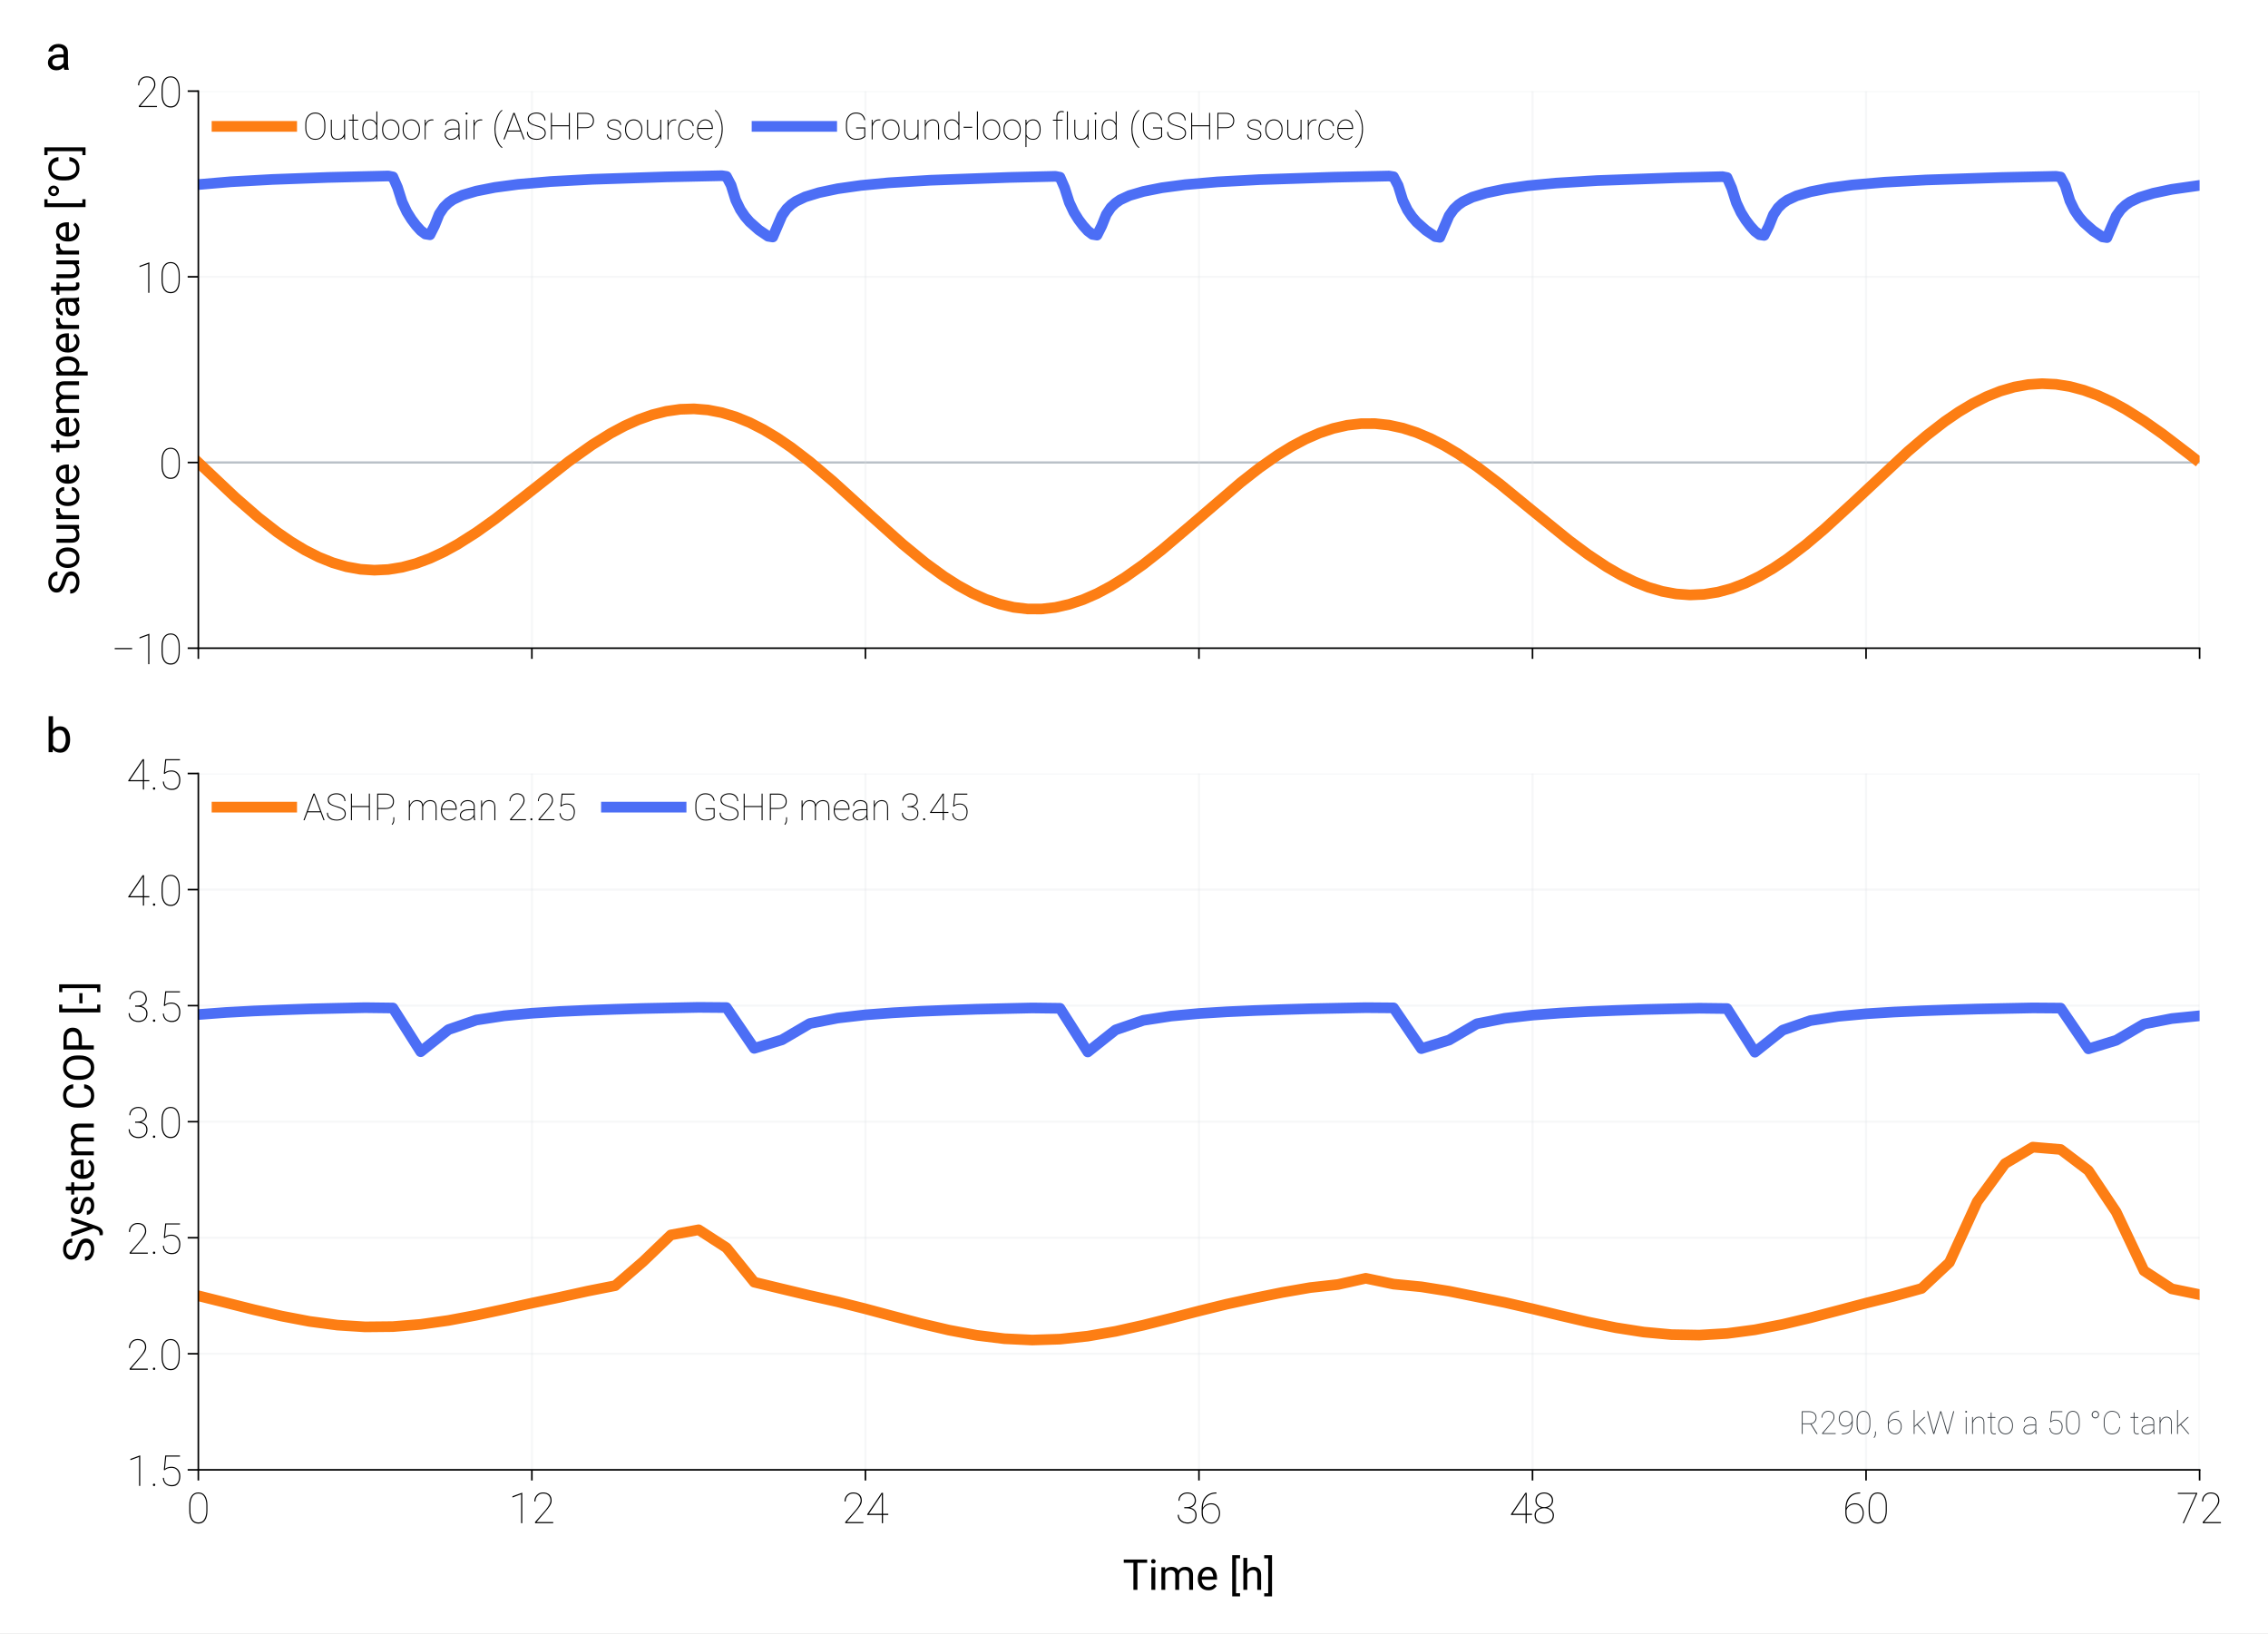
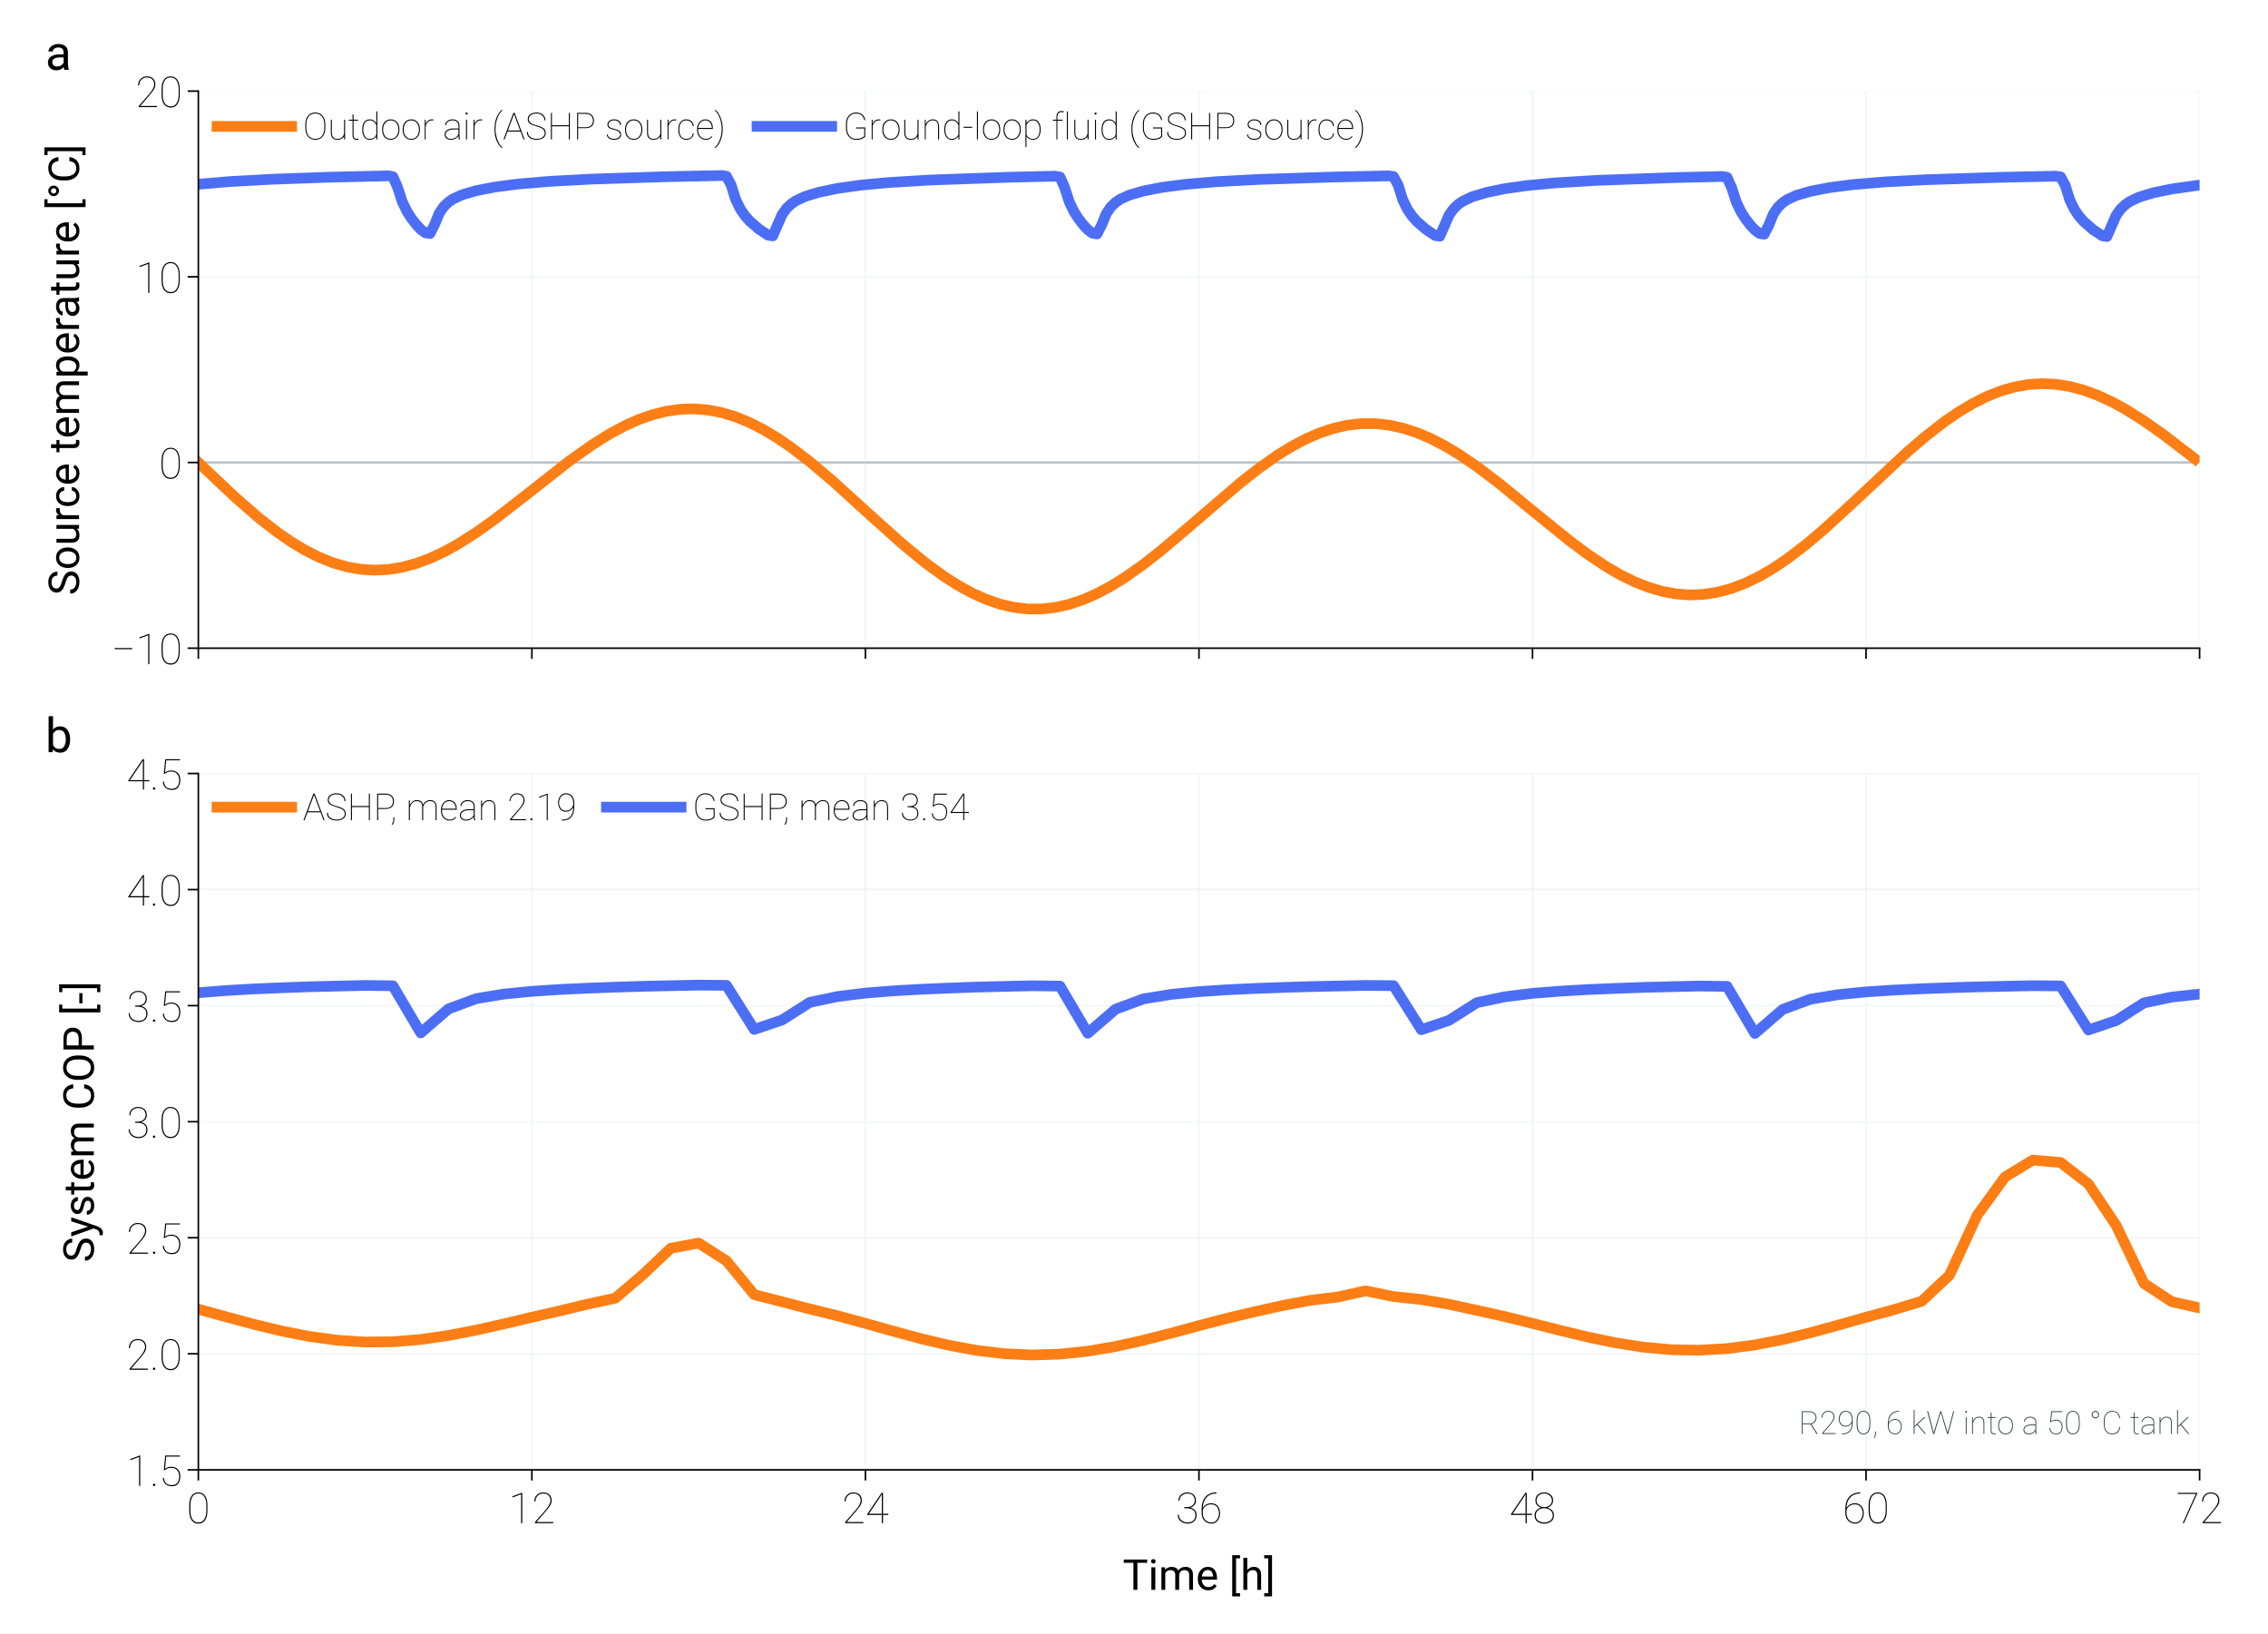
<svg xmlns="http://www.w3.org/2000/svg" xmlns:xlink="http://www.w3.org/1999/xlink" width="425.197pt" height="306.142pt" viewBox="0 0 425.197 306.142" version="1.1">
  <defs>
    <style type="text/css">*{stroke-linejoin: round; stroke-linecap: butt}</style>
  </defs>
  <g id="figure_1">
    <g id="patch_1">
      <path d="M 0 306.142  L 425.197 306.142  L 425.197 0  L 0 0  z " style="fill: #ffffff" />
    </g>
    <g id="axes_1">
      <g id="patch_2">
        <path d="M 37.184 121.51  L 412.373 121.51  L 412.373 17.083  L 37.184 17.083  z " style="fill: #ffffff" />
      </g>
      <g id="line2d_1">
        <path d="M 37.184 86.701  L 412.373 86.701  " clip-path="url(#pf2fb2262dd)" style="fill: none; stroke: #adb5bd; stroke-width: 0.4; stroke-linecap: square" />
      </g>
      <g id="matplotlib.axis_1">
        <g id="xtick_1">
          <g id="line2d_2">
            <path d="M 37.184 121.51  L 37.184 17.083  " clip-path="url(#pf2fb2262dd)" style="fill: none; stroke: #dee2e6; stroke-opacity: 0.25; stroke-width: 0.4; stroke-linecap: square" />
          </g>
          <g id="line2d_3">
            <defs>
              <path id="m6365833f4e" d="M 0 0  L 0 2  " style="stroke: #000000; stroke-width: 0.3" />
            </defs>
            <g>
              <use xlink:href="#m6365833f4e" x="37.184" y="121.51" style="stroke: #000000; stroke-width: 0.3" />
            </g>
          </g>
        </g>
        <g id="xtick_2">
          <g id="line2d_4">
            <path d="M 99.715 121.51  L 99.715 17.083  " clip-path="url(#pf2fb2262dd)" style="fill: none; stroke: #dee2e6; stroke-opacity: 0.25; stroke-width: 0.4; stroke-linecap: square" />
          </g>
          <g id="line2d_5">
            <g>
              <use xlink:href="#m6365833f4e" x="99.715" y="121.51" style="stroke: #000000; stroke-width: 0.3" />
            </g>
          </g>
        </g>
        <g id="xtick_3">
          <g id="line2d_6">
            <path d="M 162.247 121.51  L 162.247 17.083  " clip-path="url(#pf2fb2262dd)" style="fill: none; stroke: #dee2e6; stroke-opacity: 0.25; stroke-width: 0.4; stroke-linecap: square" />
          </g>
          <g id="line2d_7">
            <g>
              <use xlink:href="#m6365833f4e" x="162.247" y="121.51" style="stroke: #000000; stroke-width: 0.3" />
            </g>
          </g>
        </g>
        <g id="xtick_4">
          <g id="line2d_8">
            <path d="M 224.778 121.51  L 224.778 17.083  " clip-path="url(#pf2fb2262dd)" style="fill: none; stroke: #dee2e6; stroke-opacity: 0.25; stroke-width: 0.4; stroke-linecap: square" />
          </g>
          <g id="line2d_9">
            <g>
              <use xlink:href="#m6365833f4e" x="224.778" y="121.51" style="stroke: #000000; stroke-width: 0.3" />
            </g>
          </g>
        </g>
        <g id="xtick_5">
          <g id="line2d_10">
            <path d="M 287.31 121.51  L 287.31 17.083  " clip-path="url(#pf2fb2262dd)" style="fill: none; stroke: #dee2e6; stroke-opacity: 0.25; stroke-width: 0.4; stroke-linecap: square" />
          </g>
          <g id="line2d_11">
            <g>
              <use xlink:href="#m6365833f4e" x="287.31" y="121.51" style="stroke: #000000; stroke-width: 0.3" />
            </g>
          </g>
        </g>
        <g id="xtick_6">
          <g id="line2d_12">
            <path d="M 349.841 121.51  L 349.841 17.083  " clip-path="url(#pf2fb2262dd)" style="fill: none; stroke: #dee2e6; stroke-opacity: 0.25; stroke-width: 0.4; stroke-linecap: square" />
          </g>
          <g id="line2d_13">
            <g>
              <use xlink:href="#m6365833f4e" x="349.841" y="121.51" style="stroke: #000000; stroke-width: 0.3" />
            </g>
          </g>
        </g>
        <g id="xtick_7">
          <g id="line2d_14">
            <path d="M 412.373 121.51  L 412.373 17.083  " clip-path="url(#pf2fb2262dd)" style="fill: none; stroke: #dee2e6; stroke-opacity: 0.25; stroke-width: 0.4; stroke-linecap: square" />
          </g>
          <g id="line2d_15">
            <g>
              <use xlink:href="#m6365833f4e" x="412.373" y="121.51" style="stroke: #000000; stroke-width: 0.3" />
            </g>
          </g>
        </g>
      </g>
      <g id="matplotlib.axis_2">
        <g id="ytick_1">
          <g id="line2d_16">
            <path d="M 37.184 121.51  L 412.373 121.51  " clip-path="url(#pf2fb2262dd)" style="fill: none; stroke: #dee2e6; stroke-opacity: 0.25; stroke-width: 0.4; stroke-linecap: square" />
          </g>
          <g id="line2d_17">
            <defs>
              <path id="macb83165bb" d="M 0 0  L -2 0  " style="stroke: #000000; stroke-width: 0.3" />
            </defs>
            <g>
              <use xlink:href="#macb83165bb" x="37.184" y="121.51" style="stroke: #000000; stroke-width: 0.3" />
            </g>
          </g>
          <g id="text_1">
            <text style="font-weight: 200; font-size: 8px; font-family: 'Roboto', 'Inter', 'Paperlogy', 'Noto Sans CJK KR', 'Pretendard', 'Noto Sans Math', 'Noto Sans Symbols', 'Noto Sans Symbols 2', sans-serif; text-anchor: end" x="34.184" y="124.51" transform="rotate(-0 34.18394 124.5095)">−10</text>
          </g>
        </g>
        <g id="ytick_2">
          <g id="line2d_18">
            <path d="M 37.184 86.701  L 412.373 86.701  " clip-path="url(#pf2fb2262dd)" style="fill: none; stroke: #dee2e6; stroke-opacity: 0.25; stroke-width: 0.4; stroke-linecap: square" />
          </g>
          <g id="line2d_19">
            <g>
              <use xlink:href="#macb83165bb" x="37.184" y="86.701" style="stroke: #000000; stroke-width: 0.3" />
            </g>
          </g>
          <g id="text_2">
            <text style="font-weight: 200; font-size: 8px; font-family: 'Roboto', 'Inter', 'Paperlogy', 'Noto Sans CJK KR', 'Pretendard', 'Noto Sans Math', 'Noto Sans Symbols', 'Noto Sans Symbols 2', sans-serif; text-anchor: end" x="34.184" y="89.701" transform="rotate(-0 34.18394 89.70063)">0</text>
          </g>
        </g>
        <g id="ytick_3">
          <g id="line2d_20">
            <path d="M 37.184 51.892  L 412.373 51.892  " clip-path="url(#pf2fb2262dd)" style="fill: none; stroke: #dee2e6; stroke-opacity: 0.25; stroke-width: 0.4; stroke-linecap: square" />
          </g>
          <g id="line2d_21">
            <g>
              <use xlink:href="#macb83165bb" x="37.184" y="51.892" style="stroke: #000000; stroke-width: 0.3" />
            </g>
          </g>
          <g id="text_3">
            <text style="font-weight: 200; font-size: 8px; font-family: 'Roboto', 'Inter', 'Paperlogy', 'Noto Sans CJK KR', 'Pretendard', 'Noto Sans Math', 'Noto Sans Symbols', 'Noto Sans Symbols 2', sans-serif; text-anchor: end" x="34.184" y="54.892" transform="rotate(-0 34.18394 54.89173)">10</text>
          </g>
        </g>
        <g id="ytick_4">
          <g id="line2d_22">
            <path d="M 37.184 17.083  L 412.373 17.083  " clip-path="url(#pf2fb2262dd)" style="fill: none; stroke: #dee2e6; stroke-opacity: 0.25; stroke-width: 0.4; stroke-linecap: square" />
          </g>
          <g id="line2d_23">
            <g>
              <use xlink:href="#macb83165bb" x="37.184" y="17.083" style="stroke: #000000; stroke-width: 0.3" />
            </g>
          </g>
          <g id="text_4">
            <text style="font-weight: 200; font-size: 8px; font-family: 'Roboto', 'Inter', 'Paperlogy', 'Noto Sans CJK KR', 'Pretendard', 'Noto Sans Math', 'Noto Sans Symbols', 'Noto Sans Symbols 2', sans-serif; text-anchor: end" x="34.184" y="20.083" transform="rotate(-0 34.18394 20.08283)">20</text>
          </g>
        </g>
        <g id="text_5">
          <text style="font-size: 8px; font-family: 'Roboto', 'Inter', 'Paperlogy', 'Noto Sans CJK KR', 'Pretendard', 'Noto Sans Math', 'Noto Sans Symbols', 'Noto Sans Symbols 2', sans-serif; text-anchor: middle" x="14.816" y="69.296" transform="rotate(-90 14.81644 69.29618)">Source temperature [°C]</text>
        </g>
      </g>
      <g id="line2d_24">
        <path d="M 37.184 86.701  L 44.132 93.26  L 48.474 97.038  L 51.948 99.747  L 54.554 101.547  L 57.159 103.118  L 59.765 104.437  L 62.37 105.486  L 64.976 106.249  L 67.581 106.718  L 70.187 106.888  L 72.792 106.76  L 75.398 106.34  L 78.003 105.639  L 80.609 104.671  L 83.214 103.459  L 85.82 102.024  L 89.294 99.816  L 92.767 97.34  L 97.978 93.307  L 106.663 86.486  L 111.006 83.401  L 114.48 81.239  L 117.085 79.845  L 119.691 78.676  L 122.296 77.755  L 124.902 77.101  L 127.507 76.727  L 130.113 76.643  L 132.718 76.853  L 135.324 77.356  L 137.929 78.147  L 140.535 79.213  L 143.14 80.54  L 145.746 82.107  L 148.351 83.89  L 151.825 86.553  L 156.167 90.233  L 163.115 96.541  L 169.195 101.985  L 173.537 105.548  L 177.011 108.077  L 179.617 109.738  L 182.222 111.166  L 184.828 112.338  L 187.433 113.236  L 190.039 113.845  L 192.644 114.155  L 195.25 114.164  L 197.855 113.871  L 200.461 113.282  L 203.066 112.409  L 205.672 111.267  L 208.277 109.876  L 210.883 108.26  L 214.357 105.806  L 217.83 103.078  L 223.041 98.659  L 232.595 90.461  L 236.069 87.745  L 239.543 85.305  L 242.148 83.7  L 244.754 82.319  L 247.359 81.183  L 249.965 80.313  L 252.57 79.722  L 255.176 79.419  L 257.781 79.409  L 260.387 79.691  L 262.992 80.258  L 265.598 81.101  L 268.203 82.204  L 270.809 83.545  L 273.414 85.102  L 276.888 87.463  L 281.23 90.765  L 287.31 95.744  L 294.258 101.378  L 297.732 103.957  L 301.206 106.264  L 303.811 107.771  L 306.417 109.054  L 309.022 110.089  L 311.628 110.856  L 314.233 111.34  L 316.839 111.53  L 319.444 111.419  L 322.05 111.007  L 324.655 110.298  L 327.261 109.302  L 329.866 108.033  L 332.472 106.51  L 335.077 104.756  L 338.551 102.104  L 342.025 99.163  L 347.236 94.39  L 357.658 84.659  L 361.132 81.694  L 364.606 79.009  L 367.211 77.224  L 369.817 75.665  L 372.422 74.355  L 375.028 73.314  L 377.633 72.556  L 380.239 72.089  L 382.844 71.918  L 385.45 72.043  L 388.055 72.457  L 390.661 73.151  L 393.266 74.107  L 395.872 75.307  L 398.477 76.726  L 401.951 78.909  L 405.425 81.355  L 410.636 85.336  L 411.504 86.017  L 411.504 86.017  " clip-path="url(#pf2fb2262dd)" style="fill: none; stroke: #fd7e14; stroke-width: 2; stroke-linecap: square" />
      </g>
      <g id="line2d_25">
-         <path d="M 37.184 34.595  L 43.263 34.072  L 51.08 33.641  L 61.502 33.26  L 72.792 32.991  L 73.661 33.16  L 74.529 35.142  L 75.398 37.874  L 76.266 39.713  L 77.135 41.104  L 78.003 42.253  L 78.872 43.218  L 79.74 43.872  L 80.609 44.009  L 81.477 42.29  L 82.346 40.126  L 83.214 38.842  L 84.083 38  L 84.951 37.396  L 86.688 36.588  L 89.294 35.824  L 92.767 35.135  L 97.11 34.556  L 103.189 34.036  L 111.006 33.612  L 124.902 33.159  L 135.324 32.937  L 136.192 33.069  L 137.061 34.713  L 137.929 37.506  L 138.798 39.297  L 139.666 40.576  L 140.535 41.58  L 142.272 43.118  L 144.009 44.29  L 144.877 44.426  L 146.614 40.373  L 147.483 39.155  L 148.351 38.335  L 149.22 37.734  L 150.957 36.908  L 153.562 36.111  L 157.036 35.38  L 161.378 34.762  L 166.589 34.271  L 174.406 33.789  L 189.17 33.26  L 197.855 33.057  L 198.724 33.226  L 199.592 35.208  L 200.461 37.939  L 201.329 39.778  L 202.198 41.169  L 203.066 42.318  L 203.935 43.283  L 204.803 43.936  L 205.672 44.074  L 206.54 42.355  L 207.409 40.192  L 208.277 38.907  L 209.146 38.066  L 210.014 37.461  L 211.751 36.653  L 214.357 35.889  L 217.83 35.198  L 222.173 34.62  L 228.252 34.099  L 236.069 33.676  L 249.965 33.222  L 260.387 33  L 261.255 33.132  L 262.124 34.777  L 262.992 37.569  L 263.861 39.359  L 264.729 40.639  L 265.598 41.642  L 267.335 43.18  L 269.072 44.352  L 269.94 44.488  L 271.677 40.435  L 272.546 39.217  L 273.414 38.397  L 274.283 37.796  L 276.02 36.969  L 278.625 36.171  L 282.099 35.44  L 286.441 34.822  L 291.652 34.33  L 299.469 33.849  L 314.233 33.319  L 322.918 33.114  L 323.787 33.283  L 324.655 35.265  L 325.524 37.996  L 326.392 39.835  L 327.261 41.226  L 328.129 42.375  L 328.998 43.339  L 329.866 43.993  L 330.735 44.13  L 331.603 42.412  L 332.472 40.249  L 333.34 38.964  L 334.209 38.123  L 335.077 37.518  L 336.814 36.71  L 339.42 35.946  L 342.893 35.255  L 347.236 34.677  L 353.315 34.157  L 361.132 33.733  L 375.028 33.28  L 385.45 33.054  L 386.318 33.187  L 387.187 34.831  L 388.055 37.623  L 388.924 39.413  L 389.792 40.692  L 390.661 41.695  L 392.398 43.233  L 394.135 44.405  L 395.003 44.541  L 396.74 40.488  L 397.609 39.271  L 398.477 38.451  L 399.346 37.849  L 401.083 37.023  L 403.688 36.225  L 407.162 35.494  L 411.504 34.876  L 411.504 34.876  " clip-path="url(#pf2fb2262dd)" style="fill: none; stroke: #4c6ef5; stroke-width: 2; stroke-linecap: square" />
+         <path d="M 37.184 34.54  L 43.263 34.025  L 51.08 33.6  L 61.502 33.225  L 72.792 32.96  L 73.661 33.127  L 74.529 35.084  L 75.398 37.776  L 76.266 39.581  L 77.135 40.94  L 78.003 42.058  L 78.872 42.993  L 79.74 43.639  L 80.609 43.787  L 81.477 42.099  L 82.346 39.972  L 83.214 38.709  L 84.083 37.882  L 84.951 37.288  L 86.688 36.494  L 89.294 35.744  L 92.767 35.066  L 97.11 34.498  L 103.189 33.986  L 111.006 33.57  L 124.902 33.124  L 135.324 32.906  L 136.192 33.037  L 137.061 34.661  L 137.929 37.418  L 138.798 39.182  L 139.666 40.441  L 140.535 41.428  L 142.272 42.938  L 144.009 44.089  L 144.877 44.223  L 146.614 40.231  L 147.483 39.032  L 148.351 38.224  L 149.22 37.632  L 150.957 36.818  L 153.562 36.033  L 157.036 35.314  L 161.378 34.705  L 166.589 34.221  L 174.406 33.747  L 189.17 33.226  L 197.855 33.025  L 198.724 33.192  L 199.592 35.149  L 200.461 37.84  L 201.329 39.644  L 202.198 41.004  L 203.066 42.121  L 203.935 43.057  L 204.803 43.703  L 205.672 43.85  L 206.54 42.163  L 207.409 40.037  L 208.277 38.774  L 209.146 37.947  L 210.014 37.353  L 211.751 36.558  L 214.357 35.807  L 217.83 35.129  L 222.173 34.56  L 228.252 34.049  L 236.069 33.632  L 249.965 33.187  L 260.387 32.968  L 261.255 33.099  L 262.124 34.723  L 262.992 37.479  L 263.861 39.243  L 264.729 40.503  L 265.598 41.489  L 267.335 42.999  L 269.072 44.149  L 269.94 44.284  L 271.677 40.292  L 272.546 39.093  L 273.414 38.285  L 274.283 37.693  L 276.02 36.879  L 278.625 36.093  L 282.099 35.372  L 286.441 34.764  L 291.652 34.28  L 299.469 33.806  L 314.233 33.284  L 322.918 33.082  L 323.787 33.249  L 324.655 35.205  L 325.524 37.896  L 326.392 39.7  L 327.261 41.06  L 328.129 42.177  L 328.998 43.112  L 329.866 43.758  L 330.735 43.906  L 331.603 42.219  L 332.472 40.092  L 333.34 38.83  L 334.209 38.003  L 335.077 37.409  L 336.814 36.615  L 339.42 35.863  L 342.893 35.185  L 347.236 34.617  L 353.315 34.105  L 361.132 33.689  L 375.028 33.243  L 385.45 33.022  L 386.318 33.152  L 387.187 34.776  L 388.055 37.532  L 388.924 39.296  L 389.792 40.555  L 390.661 41.541  L 392.398 43.051  L 394.135 44.201  L 395.003 44.336  L 396.74 40.345  L 397.609 39.146  L 398.477 38.338  L 399.346 37.746  L 401.083 36.932  L 403.688 36.146  L 407.162 35.426  L 411.504 34.817  L 411.504 34.817  " clip-path="url(#pf2fb2262dd)" style="fill: none; stroke: #4c6ef5; stroke-width: 2; stroke-linecap: square" />
      </g>
      <g id="patch_3">
        <path d="M 37.184 121.51  L 37.184 17.083  " style="fill: none; stroke: #000000; stroke-width: 0.3; stroke-linejoin: miter; stroke-linecap: square" />
      </g>
      <g id="patch_4">
        <path d="M 37.184 121.51  L 412.373 121.51  " style="fill: none; stroke: #000000; stroke-width: 0.3; stroke-linejoin: miter; stroke-linecap: square" />
      </g>
      <g id="text_6">
        <text style="font-size: 9px; font-family: 'Roboto', 'Inter', 'Paperlogy', 'Noto Sans CJK KR', 'Pretendard', 'Noto Sans Math', 'Noto Sans Symbols', 'Noto Sans Symbols 2', sans-serif; text-anchor: start" x="8.504" y="13.083" transform="rotate(-0 8.503937 13.08283)">a</text>
      </g>
      <g id="legend_1">
        <g id="line2d_26">
          <path d="M 40.684 23.693  L 47.684 23.693  L 54.684 23.693  " style="fill: none; stroke: #fd7e14; stroke-width: 2; stroke-linecap: square" />
        </g>
        <g id="text_7">
          <text style="font-weight: 200; font-size: 7px; font-family: 'Roboto', 'Inter', 'Paperlogy', 'Noto Sans CJK KR', 'Pretendard', 'Noto Sans Math', 'Noto Sans Symbols', 'Noto Sans Symbols 2', sans-serif; text-anchor: start" x="56.784" y="26.143" transform="rotate(-0 56.78394 26.14346)">Outdoor air (ASHP source)</text>
        </g>
        <g id="line2d_27">
          <path d="M 141.925 23.693  L 148.925 23.693  L 155.925 23.693  " style="fill: none; stroke: #4c6ef5; stroke-width: 2; stroke-linecap: square" />
        </g>
        <g id="text_8">
          <text style="font-weight: 200; font-size: 7px; font-family: 'Roboto', 'Inter', 'Paperlogy', 'Noto Sans CJK KR', 'Pretendard', 'Noto Sans Math', 'Noto Sans Symbols', 'Noto Sans Symbols 2', sans-serif; text-anchor: start" x="158.025" y="26.143" transform="rotate(-0 158.0247 26.14346)">Ground-loop fluid (GSHP source)</text>
        </g>
      </g>
    </g>
    <g id="axes_2">
      <g id="patch_5">
        <path d="M 37.184 275.539  L 412.373 275.539  L 412.373 145.006  L 37.184 145.006  z " style="fill: #ffffff" />
      </g>
      <g id="matplotlib.axis_3">
        <g id="xtick_8">
          <g id="line2d_28">
            <path d="M 37.184 275.539  L 37.184 145.006  " clip-path="url(#p4fd9c364bf)" style="fill: none; stroke: #dee2e6; stroke-opacity: 0.25; stroke-width: 0.4; stroke-linecap: square" />
          </g>
          <g id="line2d_29">
            <g>
              <use xlink:href="#m6365833f4e" x="37.184" y="275.539" style="stroke: #000000; stroke-width: 0.3" />
            </g>
          </g>
          <g id="text_9">
            <text style="font-weight: 200; font-size: 8px; font-family: 'Roboto', 'Inter', 'Paperlogy', 'Noto Sans CJK KR', 'Pretendard', 'Noto Sans Math', 'Noto Sans Symbols', 'Noto Sans Symbols 2', sans-serif; text-anchor: middle" x="37.184" y="285.539" transform="rotate(-0 37.18394 285.5389)">0</text>
          </g>
        </g>
        <g id="xtick_9">
          <g id="line2d_30">
            <path d="M 99.715 275.539  L 99.715 145.006  " clip-path="url(#p4fd9c364bf)" style="fill: none; stroke: #dee2e6; stroke-opacity: 0.25; stroke-width: 0.4; stroke-linecap: square" />
          </g>
          <g id="line2d_31">
            <g>
              <use xlink:href="#m6365833f4e" x="99.715" y="275.539" style="stroke: #000000; stroke-width: 0.3" />
            </g>
          </g>
          <g id="text_10">
            <text style="font-weight: 200; font-size: 8px; font-family: 'Roboto', 'Inter', 'Paperlogy', 'Noto Sans CJK KR', 'Pretendard', 'Noto Sans Math', 'Noto Sans Symbols', 'Noto Sans Symbols 2', sans-serif; text-anchor: middle" x="99.715" y="285.539" transform="rotate(-0 99.71543 285.5389)">12</text>
          </g>
        </g>
        <g id="xtick_10">
          <g id="line2d_32">
            <path d="M 162.247 275.539  L 162.247 145.006  " clip-path="url(#p4fd9c364bf)" style="fill: none; stroke: #dee2e6; stroke-opacity: 0.25; stroke-width: 0.4; stroke-linecap: square" />
          </g>
          <g id="line2d_33">
            <g>
              <use xlink:href="#m6365833f4e" x="162.247" y="275.539" style="stroke: #000000; stroke-width: 0.3" />
            </g>
          </g>
          <g id="text_11">
            <text style="font-weight: 200; font-size: 8px; font-family: 'Roboto', 'Inter', 'Paperlogy', 'Noto Sans CJK KR', 'Pretendard', 'Noto Sans Math', 'Noto Sans Symbols', 'Noto Sans Symbols 2', sans-serif; text-anchor: middle" x="162.247" y="285.539" transform="rotate(-0 162.2469 285.5389)">24</text>
          </g>
        </g>
        <g id="xtick_11">
          <g id="line2d_34">
            <path d="M 224.778 275.539  L 224.778 145.006  " clip-path="url(#p4fd9c364bf)" style="fill: none; stroke: #dee2e6; stroke-opacity: 0.25; stroke-width: 0.4; stroke-linecap: square" />
          </g>
          <g id="line2d_35">
            <g>
              <use xlink:href="#m6365833f4e" x="224.778" y="275.539" style="stroke: #000000; stroke-width: 0.3" />
            </g>
          </g>
          <g id="text_12">
            <text style="font-weight: 200; font-size: 8px; font-family: 'Roboto', 'Inter', 'Paperlogy', 'Noto Sans CJK KR', 'Pretendard', 'Noto Sans Math', 'Noto Sans Symbols', 'Noto Sans Symbols 2', sans-serif; text-anchor: middle" x="224.778" y="285.539" transform="rotate(-0 224.7784 285.5389)">36</text>
          </g>
        </g>
        <g id="xtick_12">
          <g id="line2d_36">
            <path d="M 287.31 275.539  L 287.31 145.006  " clip-path="url(#p4fd9c364bf)" style="fill: none; stroke: #dee2e6; stroke-opacity: 0.25; stroke-width: 0.4; stroke-linecap: square" />
          </g>
          <g id="line2d_37">
            <g>
              <use xlink:href="#m6365833f4e" x="287.31" y="275.539" style="stroke: #000000; stroke-width: 0.3" />
            </g>
          </g>
          <g id="text_13">
            <text style="font-weight: 200; font-size: 8px; font-family: 'Roboto', 'Inter', 'Paperlogy', 'Noto Sans CJK KR', 'Pretendard', 'Noto Sans Math', 'Noto Sans Symbols', 'Noto Sans Symbols 2', sans-serif; text-anchor: middle" x="287.31" y="285.539" transform="rotate(-0 287.3099 285.5389)">48</text>
          </g>
        </g>
        <g id="xtick_13">
          <g id="line2d_38">
            <path d="M 349.841 275.539  L 349.841 145.006  " clip-path="url(#p4fd9c364bf)" style="fill: none; stroke: #dee2e6; stroke-opacity: 0.25; stroke-width: 0.4; stroke-linecap: square" />
          </g>
          <g id="line2d_39">
            <g>
              <use xlink:href="#m6365833f4e" x="349.841" y="275.539" style="stroke: #000000; stroke-width: 0.3" />
            </g>
          </g>
          <g id="text_14">
            <text style="font-weight: 200; font-size: 8px; font-family: 'Roboto', 'Inter', 'Paperlogy', 'Noto Sans CJK KR', 'Pretendard', 'Noto Sans Math', 'Noto Sans Symbols', 'Noto Sans Symbols 2', sans-serif; text-anchor: middle" x="349.841" y="285.539" transform="rotate(-0 349.8414 285.5389)">60</text>
          </g>
        </g>
        <g id="xtick_14">
          <g id="line2d_40">
            <path d="M 412.373 275.539  L 412.373 145.006  " clip-path="url(#p4fd9c364bf)" style="fill: none; stroke: #dee2e6; stroke-opacity: 0.25; stroke-width: 0.4; stroke-linecap: square" />
          </g>
          <g id="line2d_41">
            <g>
              <use xlink:href="#m6365833f4e" x="412.373" y="275.539" style="stroke: #000000; stroke-width: 0.3" />
            </g>
          </g>
          <g id="text_15">
            <text style="font-weight: 200; font-size: 8px; font-family: 'Roboto', 'Inter', 'Paperlogy', 'Noto Sans CJK KR', 'Pretendard', 'Noto Sans Math', 'Noto Sans Symbols', 'Noto Sans Symbols 2', sans-serif; text-anchor: middle" x="412.373" y="285.539" transform="rotate(-0 412.3729 285.5389)">72</text>
          </g>
        </g>
        <g id="text_16">
          <text style="font-size: 8px; font-family: 'Roboto', 'Inter', 'Paperlogy', 'Noto Sans CJK KR', 'Pretendard', 'Noto Sans Math', 'Noto Sans Symbols', 'Noto Sans Symbols 2', sans-serif; text-anchor: middle" x="224.778" y="298.039" transform="rotate(-0 224.7784 298.0389)">Time [h]</text>
        </g>
      </g>
      <g id="matplotlib.axis_4">
        <g id="ytick_5">
          <g id="line2d_42">
            <path d="M 37.184 275.539  L 412.373 275.539  " clip-path="url(#p4fd9c364bf)" style="fill: none; stroke: #dee2e6; stroke-opacity: 0.25; stroke-width: 0.4; stroke-linecap: square" />
          </g>
          <g id="line2d_43">
            <g>
              <use xlink:href="#macb83165bb" x="37.184" y="275.539" style="stroke: #000000; stroke-width: 0.3" />
            </g>
          </g>
          <g id="text_17">
            <text style="font-weight: 200; font-size: 8px; font-family: 'Roboto', 'Inter', 'Paperlogy', 'Noto Sans CJK KR', 'Pretendard', 'Noto Sans Math', 'Noto Sans Symbols', 'Noto Sans Symbols 2', sans-serif; text-anchor: end" x="34.184" y="278.539" transform="rotate(-0 34.18394 278.5389)">1.5</text>
          </g>
        </g>
        <g id="ytick_6">
          <g id="line2d_44">
            <path d="M 37.184 253.783  L 412.373 253.783  " clip-path="url(#p4fd9c364bf)" style="fill: none; stroke: #dee2e6; stroke-opacity: 0.25; stroke-width: 0.4; stroke-linecap: square" />
          </g>
          <g id="line2d_45">
            <g>
              <use xlink:href="#macb83165bb" x="37.184" y="253.783" style="stroke: #000000; stroke-width: 0.3" />
            </g>
          </g>
          <g id="text_18">
            <text style="font-weight: 200; font-size: 8px; font-family: 'Roboto', 'Inter', 'Paperlogy', 'Noto Sans CJK KR', 'Pretendard', 'Noto Sans Math', 'Noto Sans Symbols', 'Noto Sans Symbols 2', sans-serif; text-anchor: end" x="34.184" y="256.783" transform="rotate(-0 34.18394 256.7833)">2.0</text>
          </g>
        </g>
        <g id="ytick_7">
          <g id="line2d_46">
            <path d="M 37.184 232.028  L 412.373 232.028  " clip-path="url(#p4fd9c364bf)" style="fill: none; stroke: #dee2e6; stroke-opacity: 0.25; stroke-width: 0.4; stroke-linecap: square" />
          </g>
          <g id="line2d_47">
            <g>
              <use xlink:href="#macb83165bb" x="37.184" y="232.028" style="stroke: #000000; stroke-width: 0.3" />
            </g>
          </g>
          <g id="text_19">
            <text style="font-weight: 200; font-size: 8px; font-family: 'Roboto', 'Inter', 'Paperlogy', 'Noto Sans CJK KR', 'Pretendard', 'Noto Sans Math', 'Noto Sans Symbols', 'Noto Sans Symbols 2', sans-serif; text-anchor: end" x="34.184" y="235.028" transform="rotate(-0 34.18394 235.0278)">2.5</text>
          </g>
        </g>
        <g id="ytick_8">
          <g id="line2d_48">
            <path d="M 37.184 210.272  L 412.373 210.272  " clip-path="url(#p4fd9c364bf)" style="fill: none; stroke: #dee2e6; stroke-opacity: 0.25; stroke-width: 0.4; stroke-linecap: square" />
          </g>
          <g id="line2d_49">
            <g>
              <use xlink:href="#macb83165bb" x="37.184" y="210.272" style="stroke: #000000; stroke-width: 0.3" />
            </g>
          </g>
          <g id="text_20">
            <text style="font-weight: 200; font-size: 8px; font-family: 'Roboto', 'Inter', 'Paperlogy', 'Noto Sans CJK KR', 'Pretendard', 'Noto Sans Math', 'Noto Sans Symbols', 'Noto Sans Symbols 2', sans-serif; text-anchor: end" x="34.184" y="213.272" transform="rotate(-0 34.18394 213.2722)">3.0</text>
          </g>
        </g>
        <g id="ytick_9">
          <g id="line2d_50">
            <path d="M 37.184 188.517  L 412.373 188.517  " clip-path="url(#p4fd9c364bf)" style="fill: none; stroke: #dee2e6; stroke-opacity: 0.25; stroke-width: 0.4; stroke-linecap: square" />
          </g>
          <g id="line2d_51">
            <g>
              <use xlink:href="#macb83165bb" x="37.184" y="188.517" style="stroke: #000000; stroke-width: 0.3" />
            </g>
          </g>
          <g id="text_21">
            <text style="font-weight: 200; font-size: 8px; font-family: 'Roboto', 'Inter', 'Paperlogy', 'Noto Sans CJK KR', 'Pretendard', 'Noto Sans Math', 'Noto Sans Symbols', 'Noto Sans Symbols 2', sans-serif; text-anchor: end" x="34.184" y="191.517" transform="rotate(-0 34.18394 191.5167)">3.5</text>
          </g>
        </g>
        <g id="ytick_10">
          <g id="line2d_52">
            <path d="M 37.184 166.761  L 412.373 166.761  " clip-path="url(#p4fd9c364bf)" style="fill: none; stroke: #dee2e6; stroke-opacity: 0.25; stroke-width: 0.4; stroke-linecap: square" />
          </g>
          <g id="line2d_53">
            <g>
              <use xlink:href="#macb83165bb" x="37.184" y="166.761" style="stroke: #000000; stroke-width: 0.3" />
            </g>
          </g>
          <g id="text_22">
            <text style="font-weight: 200; font-size: 8px; font-family: 'Roboto', 'Inter', 'Paperlogy', 'Noto Sans CJK KR', 'Pretendard', 'Noto Sans Math', 'Noto Sans Symbols', 'Noto Sans Symbols 2', sans-serif; text-anchor: end" x="34.184" y="169.761" transform="rotate(-0 34.18394 169.7611)">4.0</text>
          </g>
        </g>
        <g id="ytick_11">
          <g id="line2d_54">
            <path d="M 37.184 145.006  L 412.373 145.006  " clip-path="url(#p4fd9c364bf)" style="fill: none; stroke: #dee2e6; stroke-opacity: 0.25; stroke-width: 0.4; stroke-linecap: square" />
          </g>
          <g id="line2d_55">
            <g>
              <use xlink:href="#macb83165bb" x="37.184" y="145.006" style="stroke: #000000; stroke-width: 0.3" />
            </g>
          </g>
          <g id="text_23">
            <text style="font-weight: 200; font-size: 8px; font-family: 'Roboto', 'Inter', 'Paperlogy', 'Noto Sans CJK KR', 'Pretendard', 'Noto Sans Math', 'Noto Sans Symbols', 'Noto Sans Symbols 2', sans-serif; text-anchor: end" x="34.184" y="148.006" transform="rotate(-0 34.18394 148.0055)">4.5</text>
          </g>
        </g>
        <g id="text_24">
          <text style="font-size: 8px; font-family: 'Roboto', 'Inter', 'Paperlogy', 'Noto Sans CJK KR', 'Pretendard', 'Noto Sans Math', 'Noto Sans Symbols', 'Noto Sans Symbols 2', sans-serif; text-anchor: middle" x="17.586" y="210.272" transform="rotate(-90 17.58644 210.2722)">System COP [-]</text>
        </g>
      </g>
      <g id="line2d_56">
-         <path d="M 37.184 242.911  L 42.395 244.212  L 47.606 245.518  L 52.817 246.72  L 58.028 247.712  L 63.239 248.405  L 68.45 248.738  L 73.661 248.688  L 78.872 248.268  L 84.083 247.53  L 89.294 246.552  L 94.504 245.435  L 99.715 244.283  L 104.926 243.192  L 110.137 242.037  L 115.348 241.008  L 120.559 236.508  L 125.77 231.505  L 130.981 230.534  L 136.192 233.911  L 141.403 240.358  L 146.614 241.619  L 151.825 242.863  L 157.036 244.034  L 162.247 245.354  L 167.458 246.75  L 172.669 248.116  L 177.88 249.341  L 183.091 250.317  L 188.302 250.957  L 193.513 251.205  L 198.724 251.038  L 203.935 250.476  L 209.146 249.574  L 214.357 248.416  L 219.567 247.107  L 224.778 245.759  L 229.989 244.477  L 235.2 243.346  L 240.411 242.281  L 245.622 241.376  L 250.833 240.798  L 256.044 239.63  L 261.255 240.723  L 266.466 241.226  L 271.677 242.055  L 276.888 243.104  L 282.099 244.157  L 287.31 245.354  L 292.521 246.612  L 297.732 247.828  L 302.943 248.895  L 308.154 249.71  L 313.365 250.191  L 318.576 250.284  L 323.787 249.975  L 328.998 249.285  L 334.209 248.274  L 339.42 247.032  L 344.63 245.664  L 349.841 244.283  L 355.052 242.991  L 360.263 241.534  L 365.474 236.657  L 370.685 225.263  L 375.896 218.137  L 381.107 215.042  L 386.318 215.481  L 391.529 219.429  L 396.74 227.211  L 401.951 238.213  L 407.162 241.611  L 412.373 242.69  " clip-path="url(#p4fd9c364bf)" style="fill: none; stroke: #fd7e14; stroke-width: 2; stroke-linecap: square" />
+         <path d="M 37.184 245.428  L 42.395 246.856  L 47.606 248.257  L 52.817 249.519  L 58.028 250.541  L 63.239 251.245  L 68.45 251.581  L 73.661 251.53  L 78.872 251.107  L 84.083 250.354  L 89.294 249.344  L 94.504 248.169  L 99.715 246.933  L 104.926 245.74  L 110.137 244.485  L 115.348 243.364  L 120.559 238.923  L 125.77 233.989  L 130.981 233.032  L 136.192 236.363  L 141.403 242.692  L 146.614 244.031  L 151.825 245.377  L 157.036 246.662  L 162.247 248.083  L 167.458 249.549  L 172.669 250.953  L 177.88 252.183  L 183.091 253.146  L 188.302 253.769  L 193.513 254.007  L 198.724 253.847  L 203.935 253.301  L 209.146 252.414  L 214.357 251.256  L 219.567 249.919  L 224.778 248.512  L 229.989 247.143  L 235.2 245.909  L 240.411 244.749  L 245.622 243.765  L 250.833 243.134  L 256.044 241.981  L 261.255 243.053  L 266.466 243.603  L 271.677 244.504  L 276.888 245.643  L 282.099 246.796  L 287.31 248.083  L 292.521 249.406  L 297.732 250.66  L 302.943 251.738  L 308.154 252.549  L 313.365 253.022  L 318.576 253.114  L 323.787 252.81  L 328.998 252.128  L 334.209 251.113  L 339.42 249.842  L 344.63 248.411  L 349.841 246.933  L 355.052 245.517  L 360.263 243.938  L 365.474 239.069  L 370.685 227.803  L 375.896 220.632  L 381.107 217.475  L 386.318 217.925  L 391.529 221.942  L 396.74 229.742  L 401.951 240.595  L 407.162 244.021  L 412.373 245.19  " clip-path="url(#p4fd9c364bf)" style="fill: none; stroke: #fd7e14; stroke-width: 2; stroke-linecap: square" />
      </g>
      <g id="line2d_57">
-         <path d="M 37.184 190.185  L 42.395 189.796  L 47.606 189.513  L 52.817 189.308  L 58.028 189.131  L 63.239 189.012  L 68.45 188.898  L 73.661 188.962  L 78.872 197.153  L 84.083 193.011  L 89.294 191.217  L 94.504 190.42  L 99.715 189.94  L 104.926 189.616  L 110.137 189.382  L 115.348 189.202  L 120.559 189.05  L 125.77 188.946  L 130.981 188.842  L 136.192 188.884  L 141.403 196.525  L 146.614 194.922  L 151.825 191.866  L 157.036 190.846  L 162.247 190.243  L 167.458 189.855  L 172.669 189.572  L 177.88 189.367  L 183.091 189.19  L 188.302 189.069  L 193.513 188.954  L 198.724 189.019  L 203.935 197.203  L 209.146 193.064  L 214.357 191.27  L 219.567 190.473  L 224.778 189.994  L 229.989 189.67  L 235.2 189.436  L 240.411 189.257  L 245.622 189.104  L 250.833 189  L 256.044 188.897  L 261.255 188.939  L 266.466 196.574  L 271.677 194.971  L 276.888 191.916  L 282.099 190.895  L 287.31 190.294  L 292.521 189.905  L 297.732 189.623  L 302.943 189.418  L 308.154 189.241  L 313.365 189.119  L 318.576 189.004  L 323.787 189.068  L 328.998 197.246  L 334.209 193.111  L 339.42 191.318  L 344.63 190.522  L 349.841 190.042  L 355.052 189.718  L 360.263 189.485  L 365.474 189.306  L 370.685 189.154  L 375.896 189.049  L 381.107 188.944  L 386.318 188.985  L 391.529 196.615  L 396.74 195.014  L 401.951 191.961  L 407.162 190.941  L 412.373 190.422  " clip-path="url(#p4fd9c364bf)" style="fill: none; stroke: #4c6ef5; stroke-width: 2; stroke-linecap: square" />
+         <path d="M 37.184 186.101  L 42.395 185.686  L 47.606 185.385  L 52.817 185.167  L 58.028 184.98  L 63.239 184.853  L 68.45 184.731  L 73.661 184.8  L 78.872 193.627  L 84.083 189.128  L 89.294 187.2  L 94.504 186.348  L 99.715 185.837  L 104.926 185.492  L 110.137 185.244  L 115.348 185.053  L 120.559 184.891  L 125.77 184.781  L 130.981 184.671  L 136.192 184.716  L 141.403 192.977  L 146.614 191.215  L 151.825 187.903  L 157.036 186.808  L 162.247 186.164  L 167.458 185.749  L 172.669 185.448  L 177.88 185.23  L 183.091 185.041  L 188.302 184.913  L 193.513 184.791  L 198.724 184.86  L 203.935 193.682  L 209.146 189.186  L 214.357 187.257  L 219.567 186.405  L 224.778 185.894  L 229.989 185.549  L 235.2 185.301  L 240.411 185.11  L 245.622 184.949  L 250.833 184.839  L 256.044 184.729  L 261.255 184.774  L 266.466 193.03  L 271.677 191.269  L 276.888 187.957  L 282.099 186.861  L 287.31 186.218  L 292.521 185.803  L 297.732 185.502  L 302.943 185.284  L 308.154 185.096  L 313.365 184.967  L 318.576 184.844  L 323.787 184.913  L 328.998 193.73  L 334.209 189.236  L 339.42 187.308  L 344.63 186.457  L 349.841 185.946  L 355.052 185.601  L 360.263 185.353  L 365.474 185.163  L 370.685 185.001  L 375.896 184.891  L 381.107 184.779  L 386.318 184.824  L 391.529 193.075  L 396.74 191.315  L 401.951 188.005  L 407.162 186.91  L 412.373 186.355  " clip-path="url(#p4fd9c364bf)" style="fill: none; stroke: #4c6ef5; stroke-width: 2; stroke-linecap: square" />
      </g>
      <g id="patch_6">
        <path d="M 37.184 275.539  L 37.184 145.006  " style="fill: none; stroke: #000000; stroke-width: 0.3; stroke-linejoin: miter; stroke-linecap: square" />
      </g>
      <g id="patch_7">
        <path d="M 37.184 275.539  L 412.373 275.539  " style="fill: none; stroke: #000000; stroke-width: 0.3; stroke-linejoin: miter; stroke-linecap: square" />
      </g>
      <g id="text_25">
        <text style="font-weight: 200; font-size: 6px; font-family: 'Roboto', 'Inter', 'Paperlogy', 'Noto Sans CJK KR', 'Pretendard', 'Noto Sans Math', 'Noto Sans Symbols', 'Noto Sans Symbols 2', sans-serif; text-anchor: end; fill: #343a40" x="410.497" y="268.818" transform="rotate(-0 410.497 268.8176)">R290, 6 kW into a 50 °C tank</text>
      </g>
      <g id="text_26">
        <text style="font-size: 9px; font-family: 'Roboto', 'Inter', 'Paperlogy', 'Noto Sans CJK KR', 'Pretendard', 'Noto Sans Math', 'Noto Sans Symbols', 'Noto Sans Symbols 2', sans-serif; text-anchor: start" x="8.504" y="141.006" transform="rotate(-0 8.503937 141.0055)">b</text>
      </g>
      <g id="legend_2">
        <g id="line2d_58">
          <path d="M 40.684 151.306  L 47.684 151.306  L 54.684 151.306  " style="fill: none; stroke: #fd7e14; stroke-width: 2; stroke-linecap: square" />
        </g>
        <g id="text_27">
-           <text style="font-weight: 200; font-size: 7px; font-family: 'Roboto', 'Inter', 'Paperlogy', 'Noto Sans CJK KR', 'Pretendard', 'Noto Sans Math', 'Noto Sans Symbols', 'Noto Sans Symbols 2', sans-serif; text-anchor: start" x="56.784" y="153.756" transform="rotate(-0 56.78394 153.7555)">ASHP, mean 2.25</text>
+           <text style="font-weight: 200; font-size: 7px; font-family: 'Roboto', 'Inter', 'Paperlogy', 'Noto Sans CJK KR', 'Pretendard', 'Noto Sans Math', 'Noto Sans Symbols', 'Noto Sans Symbols 2', sans-serif; text-anchor: start" x="56.784" y="153.756" transform="rotate(-0 56.78394 153.7555)">ASHP, mean 2.19</text>
        </g>
        <g id="line2d_59">
          <path d="M 113.691 151.306  L 120.691 151.306  L 127.691 151.306  " style="fill: none; stroke: #4c6ef5; stroke-width: 2; stroke-linecap: square" />
        </g>
        <g id="text_28">
-           <text style="font-weight: 200; font-size: 7px; font-family: 'Roboto', 'Inter', 'Paperlogy', 'Noto Sans CJK KR', 'Pretendard', 'Noto Sans Math', 'Noto Sans Symbols', 'Noto Sans Symbols 2', sans-serif; text-anchor: start" x="129.791" y="153.756" transform="rotate(-0 129.7907 153.7555)">GSHP, mean 3.45</text>
+           <text style="font-weight: 200; font-size: 7px; font-family: 'Roboto', 'Inter', 'Paperlogy', 'Noto Sans CJK KR', 'Pretendard', 'Noto Sans Math', 'Noto Sans Symbols', 'Noto Sans Symbols 2', sans-serif; text-anchor: start" x="129.791" y="153.756" transform="rotate(-0 129.7907 153.7555)">GSHP, mean 3.54</text>
        </g>
      </g>
    </g>
  </g>
  <defs>
    <clipPath id="pf2fb2262dd">
      <rect x="37.184" y="17.083" width="375.189" height="104.427" />
    </clipPath>
    <clipPath id="p4fd9c364bf">
      <rect x="37.184" y="145.006" width="375.189" height="130.533" />
    </clipPath>
  </defs>
</svg>
